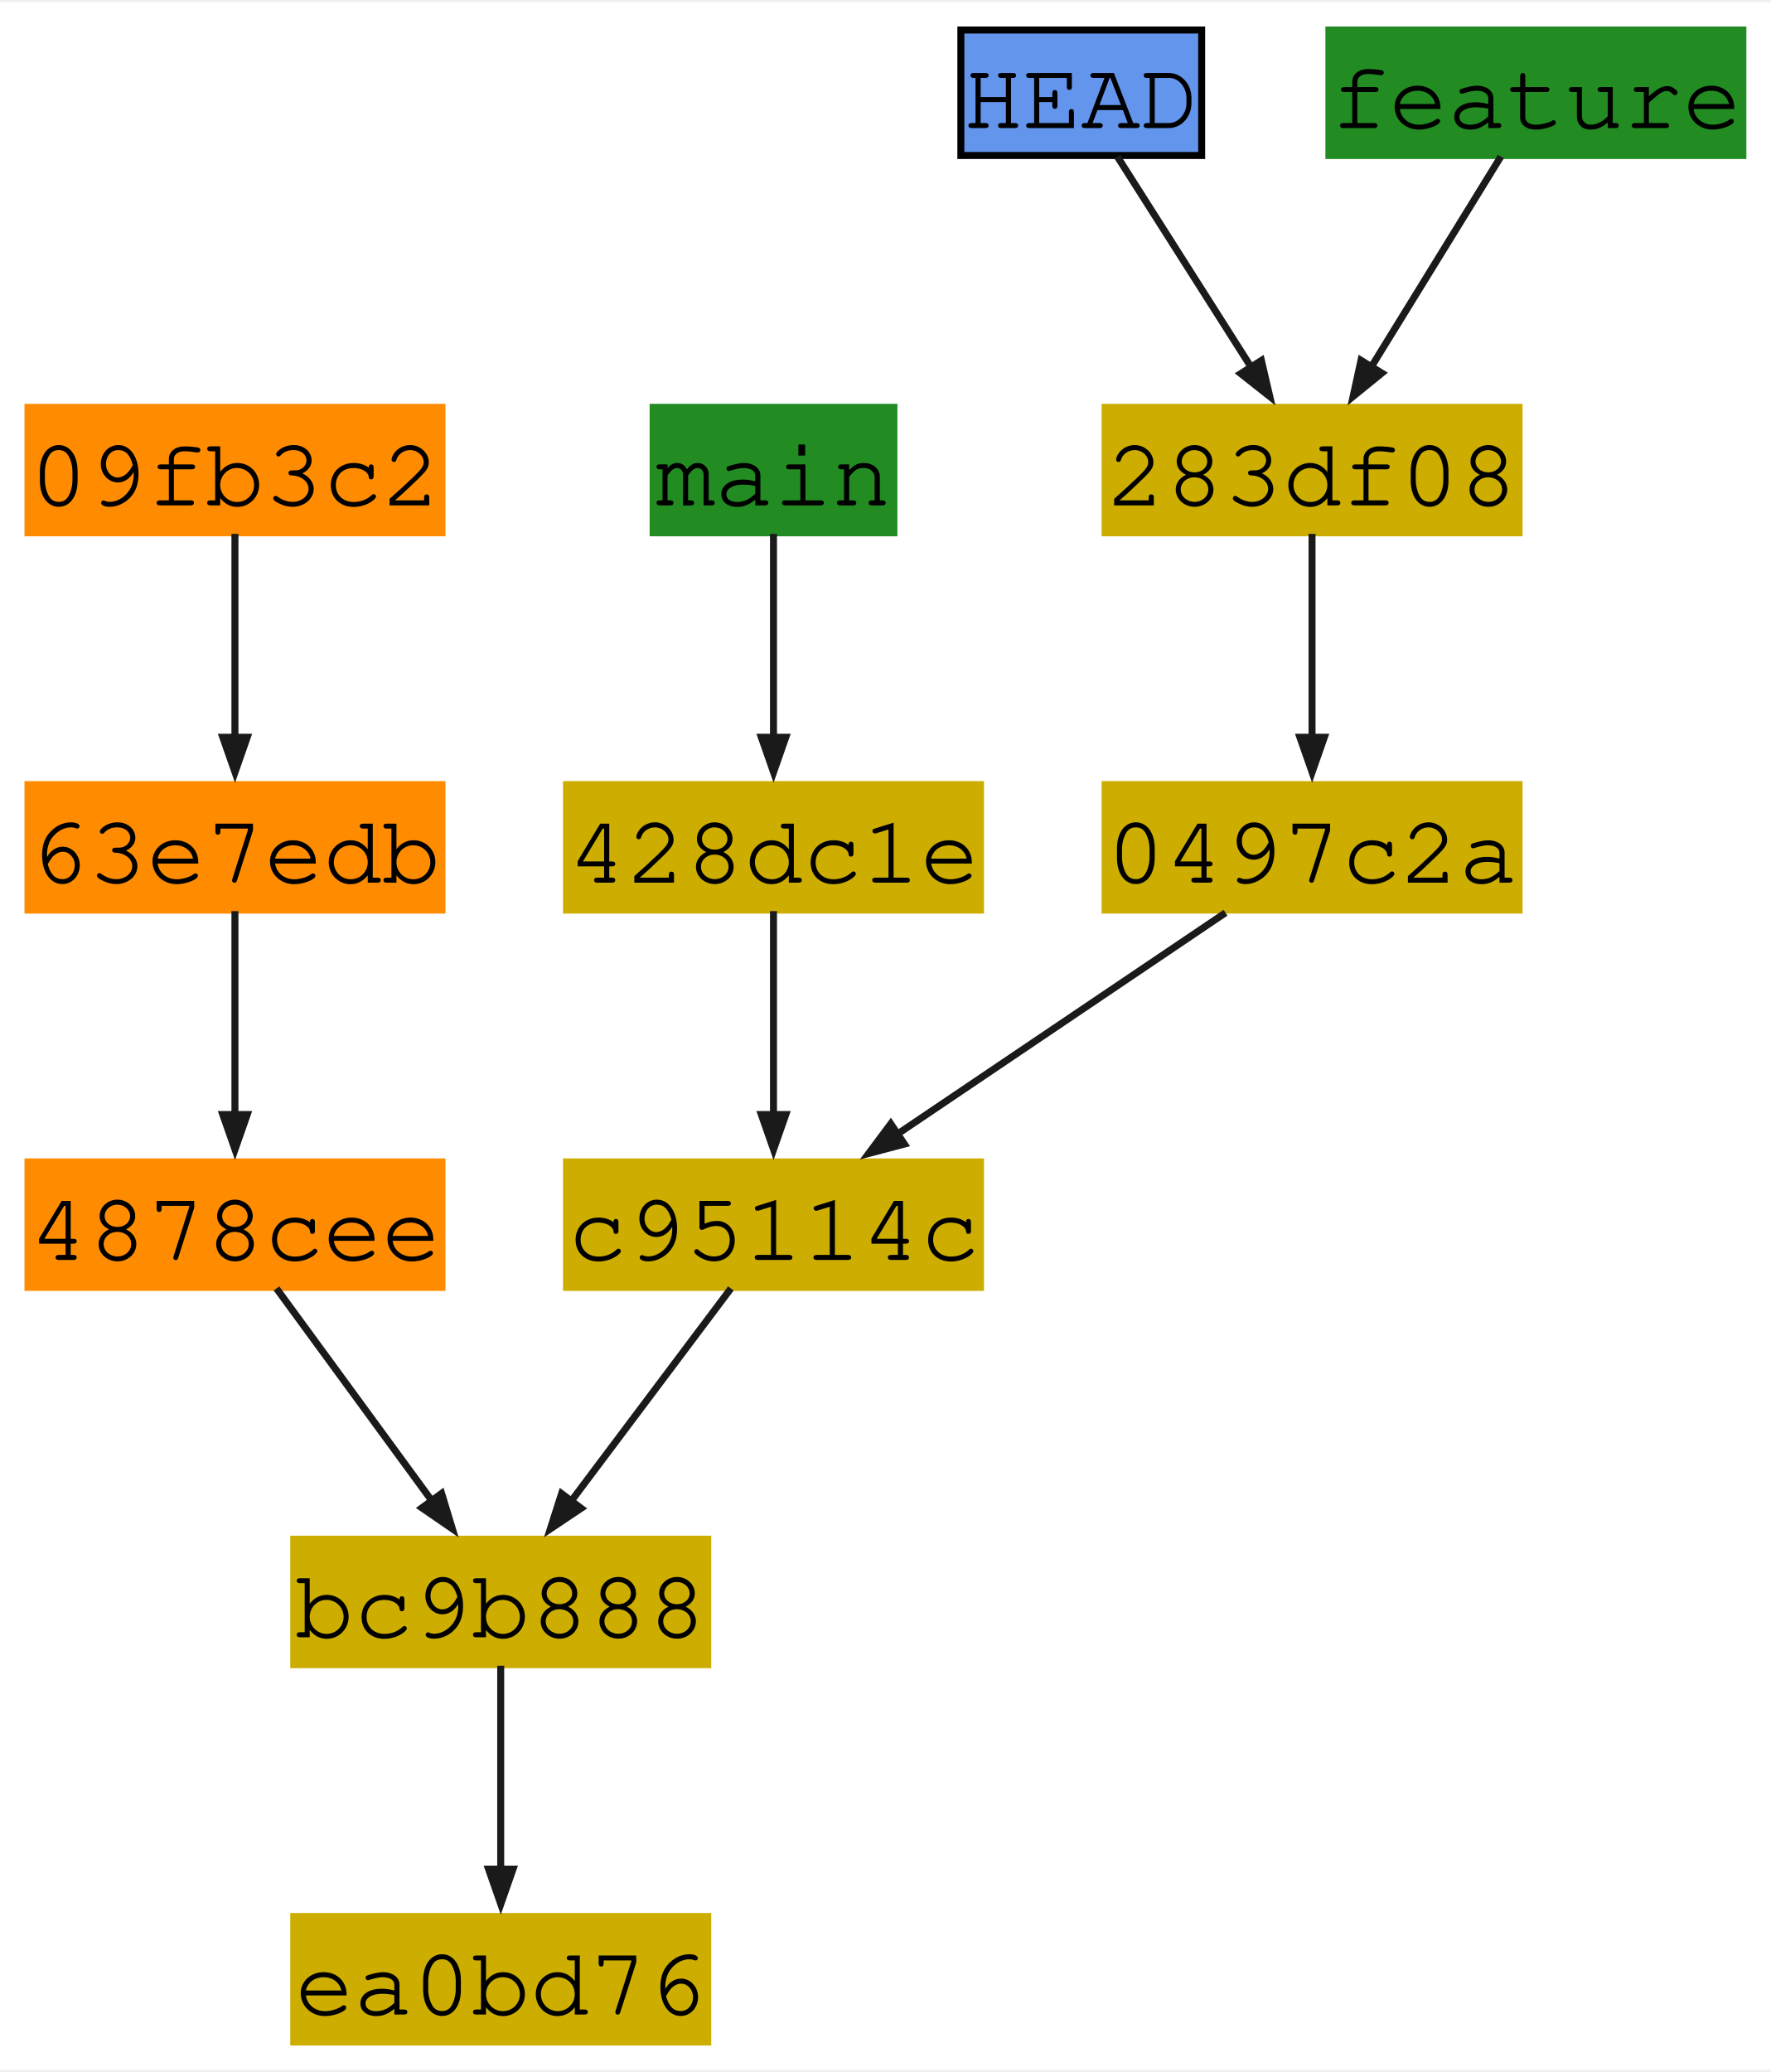
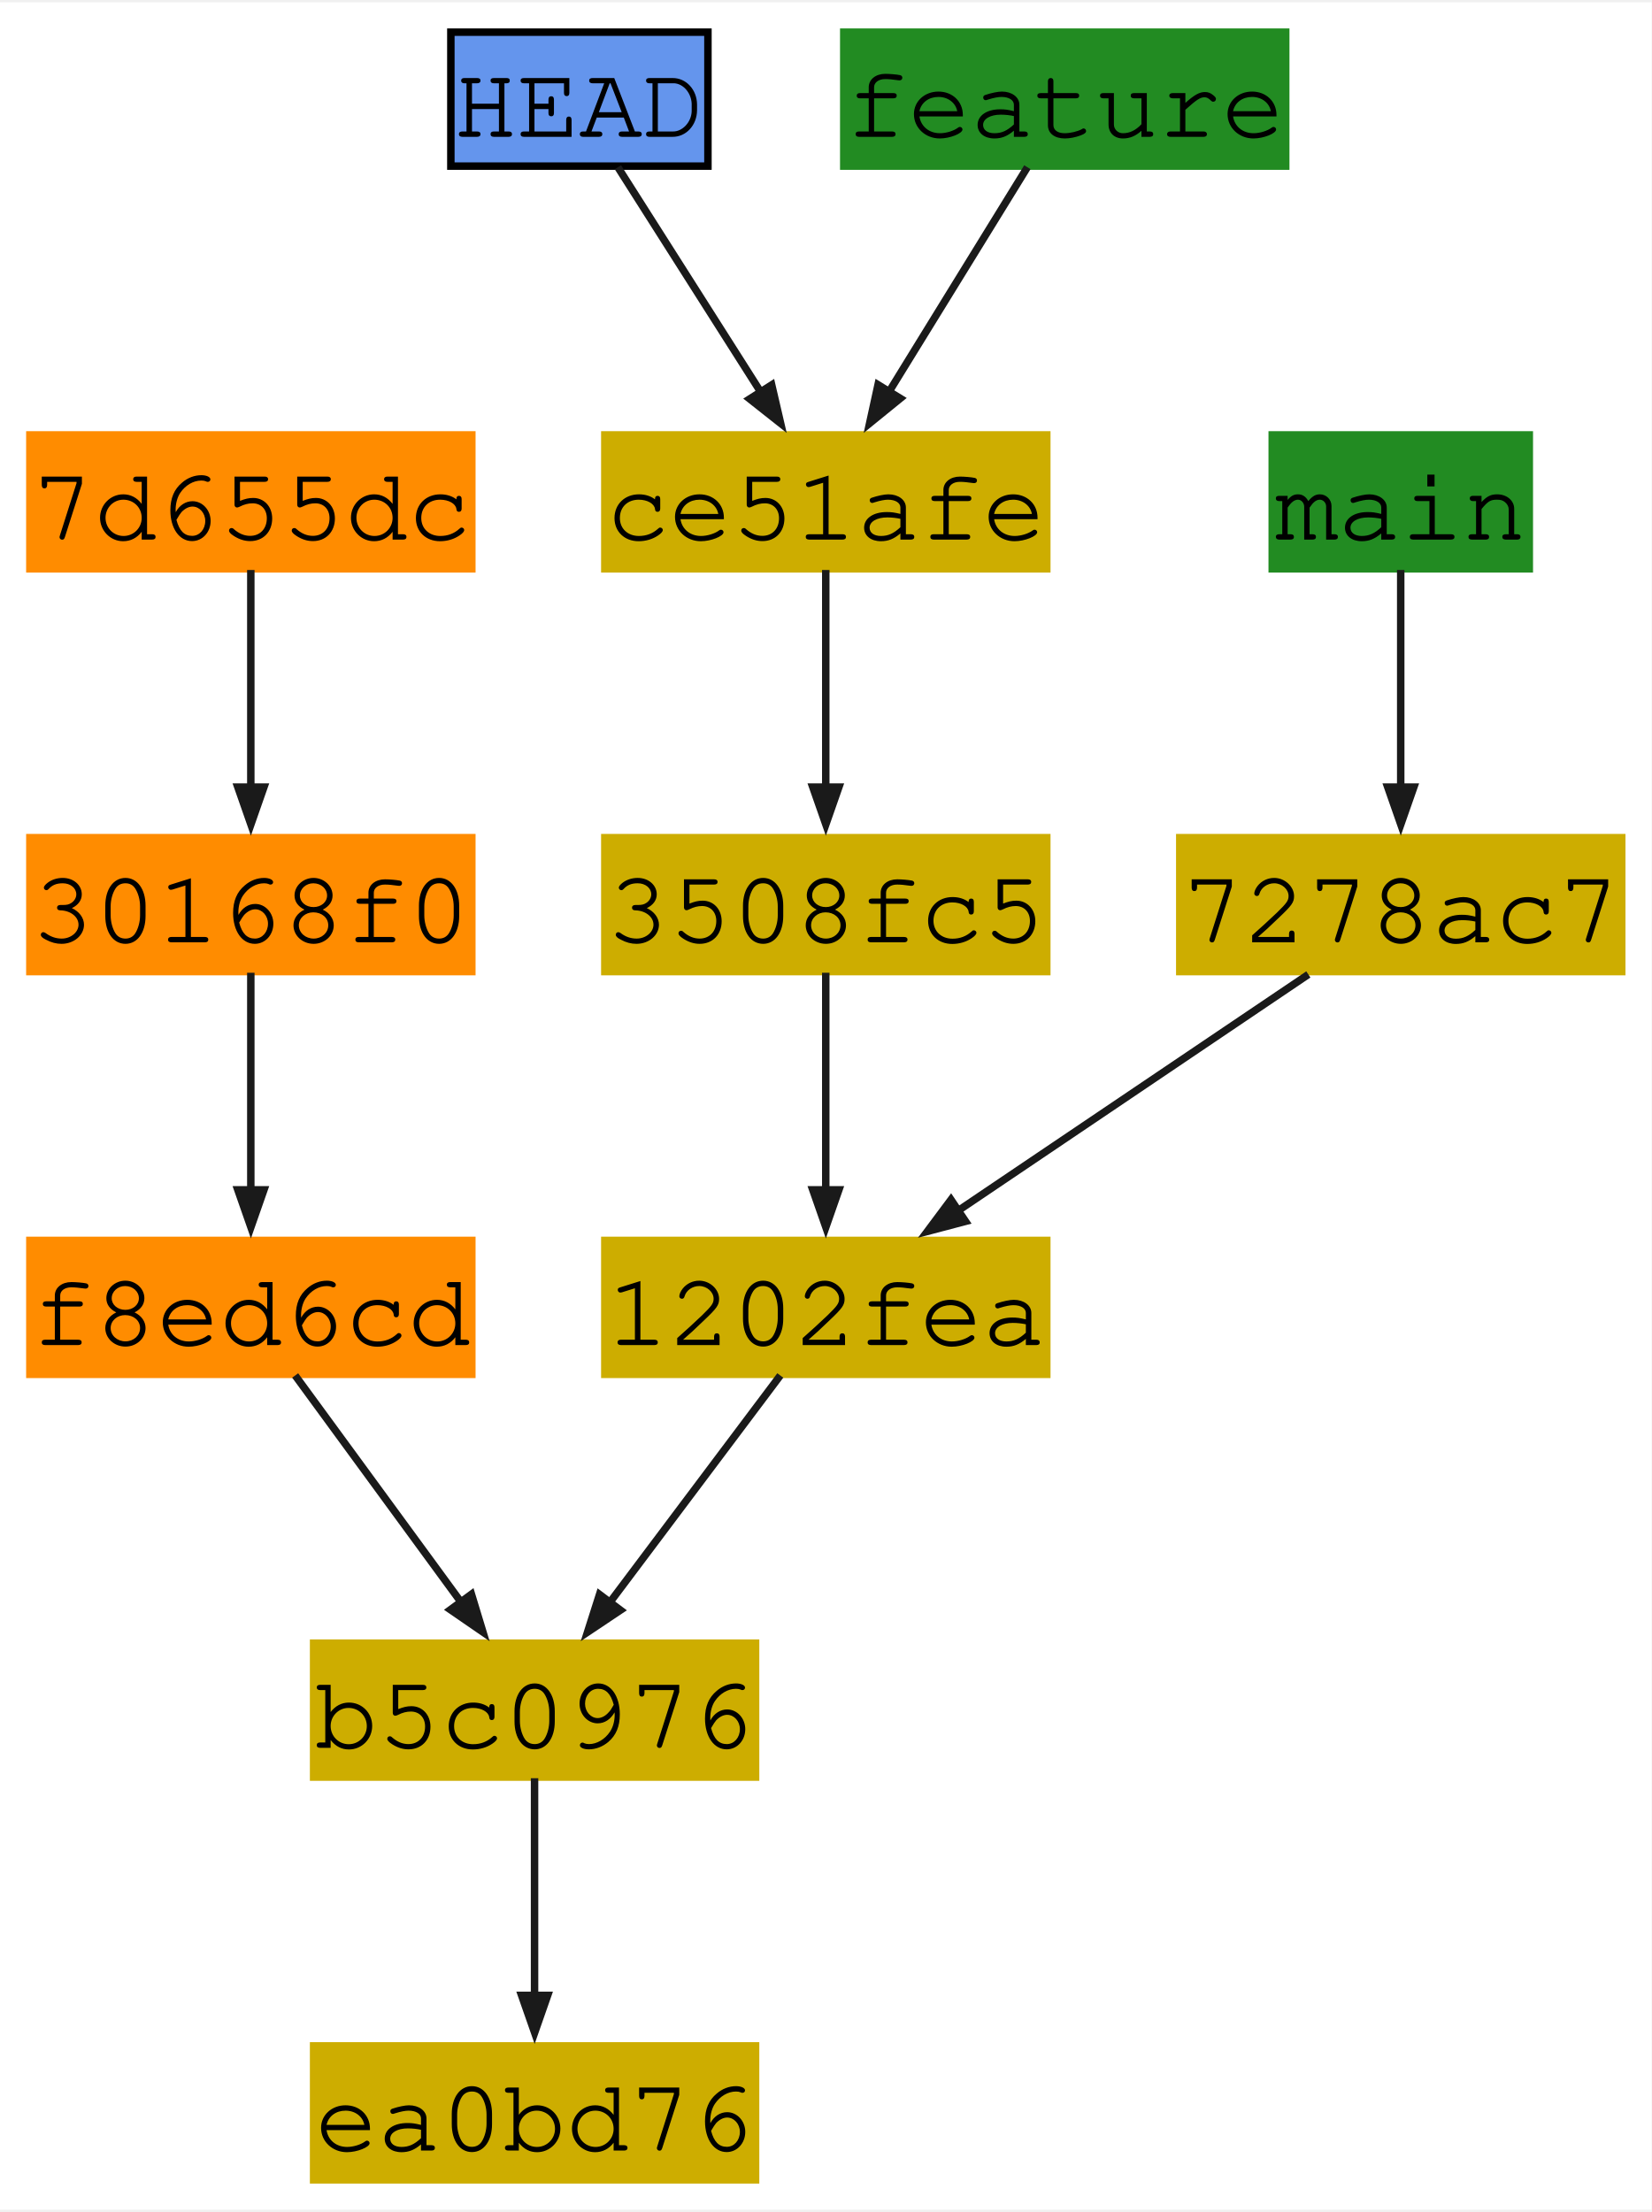
- <svg xmlns="http://www.w3.org/2000/svg" xmlns:xlink="http://www.w3.org/1999/xlink" width="253pt" height="296pt" viewBox="0.00 0.00 253.19 295.64">
+ <svg xmlns="http://www.w3.org/2000/svg" xmlns:xlink="http://www.w3.org/1999/xlink" width="221pt" height="296pt" viewBox="0.00 0.00 221.19 295.64">
  <g id="graph0" class="graph" transform="scale(1 1) rotate(0) translate(4 291.64)">
-     <polygon fill="white" stroke="none" points="-4,4 -4,-291.64 249.19,-291.64 249.19,4 -4,4" />
+     <polygon fill="white" stroke="none" points="-4,4 -4,-291.64 217.19,-291.64 217.19,4 -4,4" />
    <g id="node1" class="node">
      <g id="a_node1">
-         <a xlink:title="author: First Last &lt;first.last@mail.com&gt;&#10;Wed Jan 01 09:00:00 2025 +0100&#10;committer: Nom Prenom &lt;nom.prenom@mail.com&gt;&#10;Wed Jan 01 09:00:00 2025 +0100&#10;&#10;D">
-           <polygon fill="#cdad00" stroke="#cdad00" points="213.19,-179.76 154,-179.76 154,-161.82 213.19,-161.82 213.19,-179.76" />
-           <text text-anchor="middle" x="183.59" y="-165.74" font-family="Courier,monospace" font-size="14.00">0497c2a</text>
+         <a xlink:title="author: First Last &lt;first.last@mail.com&gt;&#10;Wed Jan 01 14:00:00 2025 +0100&#10;committer: Nom Prenom &lt;nom.prenom@mail.com&gt;&#10;Wed Jan 01 14:00:00 2025 +0100&#10;&#10;F">
+           <polygon fill="#cdad00" stroke="#cdad00" points="136.19,-125.82 77,-125.82 77,-107.88 136.19,-107.88 136.19,-125.82" />
+           <text text-anchor="middle" x="106.59" y="-111.8" font-family="Courier,monospace" font-size="14.00">1202fea</text>
        </a>
      </g>
    </g>
-     <g id="node9" class="node">
-       <g id="a_node9">
-         <a xlink:title="author: First Last &lt;first.last@mail.com&gt;&#10;Wed Jan 01 09:00:00 2025 +0100&#10;committer: Nom Prenom &lt;nom.prenom@mail.com&gt;&#10;Wed Jan 01 09:00:00 2025 +0100&#10;&#10;F">
-           <polygon fill="#cdad00" stroke="#cdad00" points="136.19,-125.82 77,-125.82 77,-107.88 136.19,-107.88 136.19,-125.82" />
-           <text text-anchor="middle" x="106.59" y="-111.8" font-family="Courier,monospace" font-size="14.00">c95114c</text>
+     <g id="node7" class="node">
+       <g id="a_node7">
+         <a xlink:title="author: First Last &lt;first.last@mail.com&gt;&#10;Wed Jan 01 10:00:00 2025 +0100&#10;committer: Nom Prenom &lt;nom.prenom@mail.com&gt;&#10;Wed Jan 01 10:00:00 2025 +0100&#10;&#10;B">
+           <polygon fill="#cdad00" stroke="#cdad00" points="97.19,-71.88 38,-71.88 38,-53.94 97.19,-53.94 97.19,-71.88" />
+           <text text-anchor="middle" x="67.59" y="-57.86" font-family="Courier,monospace" font-size="14.00">b5c0976</text>
        </a>
      </g>
    </g>
    <g id="edge1" class="edge">
-       <path fill="none" stroke="#1a1a1a" d="M171.22,-161.44C158.54,-152.89 138.69,-139.5 124.33,-129.81" />
-       <polygon fill="#1a1a1a" stroke="#1a1a1a" points="125.31,-128.37 120.19,-127.02 123.36,-131.27 125.31,-128.37" />
+       <path fill="none" stroke="#1a1a1a" d="M100.5,-107.73C94.36,-99.55 84.77,-86.78 77.52,-77.13" />
+       <polygon fill="#1a1a1a" stroke="#1a1a1a" points="79.09,-76.3 74.68,-73.35 76.29,-78.4 79.09,-76.3" />
    </g>
    <g id="node2" class="node">
      <g id="a_node2">
-         <a xlink:title="author: First Last &lt;first.last@mail.com&gt;&#10;Wed Jan 01 09:00:00 2025 +0100&#10;committer: Nom Prenom &lt;nom.prenom@mail.com&gt;&#10;Wed Jan 01 09:00:00 2025 +0100&#10;&#10;E">
-           <polygon fill="darkorange" stroke="darkorange" points="59.19,-233.7 0,-233.7 0,-215.76 59.19,-215.76 59.19,-233.7" />
-           <text text-anchor="middle" x="29.59" y="-219.68" font-family="Courier,monospace" font-size="14.00">09fb3c2</text>
+         <a xlink:title="author: First Last &lt;first.last@mail.com&gt;&#10;Wed Jan 01 12:00:00 2025 +0100&#10;committer: Nom Prenom &lt;nom.prenom@mail.com&gt;&#10;Wed Jan 01 12:00:00 2025 +0100&#10;&#10;D">
+           <polygon fill="darkorange" stroke="darkorange" points="59.19,-179.76 0,-179.76 0,-161.82 59.19,-161.82 59.19,-179.76" />
+           <text text-anchor="middle" x="29.59" y="-165.74" font-family="Courier,monospace" font-size="14.00">30168f0</text>
        </a>
      </g>
    </g>
-     <g id="node6" class="node">
-       <g id="a_node6">
-         <a xlink:title="author: First Last &lt;first.last@mail.com&gt;&#10;Wed Jan 01 09:00:00 2025 +0100&#10;committer: Nom Prenom &lt;nom.prenom@mail.com&gt;&#10;Wed Jan 01 09:00:00 2025 +0100&#10;&#10;D">
-           <polygon fill="darkorange" stroke="darkorange" points="59.19,-179.76 0,-179.76 0,-161.82 59.19,-161.82 59.19,-179.76" />
-           <text text-anchor="middle" x="29.59" y="-165.74" font-family="Courier,monospace" font-size="14.00">63e7edb</text>
+     <g id="node10" class="node">
+       <g id="a_node10">
+         <a xlink:title="author: First Last &lt;first.last@mail.com&gt;&#10;Wed Jan 01 11:00:00 2025 +0100&#10;committer: Nom Prenom &lt;nom.prenom@mail.com&gt;&#10;Wed Jan 01 11:00:00 2025 +0100&#10;&#10;C">
+           <polygon fill="darkorange" stroke="darkorange" points="59.19,-125.82 0,-125.82 0,-107.88 59.19,-107.88 59.19,-125.82" />
+           <text text-anchor="middle" x="29.59" y="-111.8" font-family="Courier,monospace" font-size="14.00">f8ed6cd</text>
        </a>
      </g>
    </g>
    <g id="edge2" class="edge">
-       <path fill="none" stroke="#1a1a1a" d="M29.59,-215.61C29.59,-207.81 29.59,-195.83 29.59,-186.37" />
-       <polygon fill="#1a1a1a" stroke="#1a1a1a" points="31.35,-186.53 29.6,-181.53 27.85,-186.53 31.35,-186.53" />
+       <path fill="none" stroke="#1a1a1a" d="M29.59,-161.67C29.59,-153.87 29.59,-141.89 29.59,-132.43" />
+       <polygon fill="#1a1a1a" stroke="#1a1a1a" points="31.35,-132.59 29.6,-127.59 27.85,-132.59 31.35,-132.59" />
    </g>
    <g id="node3" class="node">
      <g id="a_node3">
-         <a xlink:title="author: First Last &lt;first.last@mail.com&gt;&#10;Wed Jan 01 09:00:00 2025 +0100&#10;committer: Nom Prenom &lt;nom.prenom@mail.com&gt;&#10;Wed Jan 01 09:00:00 2025 +0100&#10;&#10;E">
-           <polygon fill="#cdad00" stroke="#cdad00" points="213.19,-233.7 154,-233.7 154,-215.76 213.19,-215.76 213.19,-233.7" />
-           <text text-anchor="middle" x="183.59" y="-219.68" font-family="Courier,monospace" font-size="14.00">283df08</text>
+         <a xlink:title="author: First Last &lt;first.last@mail.com&gt;&#10;Wed Jan 01 12:00:00 2025 +0100&#10;committer: Nom Prenom &lt;nom.prenom@mail.com&gt;&#10;Wed Jan 01 16:00:00 2025 +0100&#10;&#10;D">
+           <polygon fill="#cdad00" stroke="#cdad00" points="136.19,-179.76 77,-179.76 77,-161.82 136.19,-161.82 136.19,-179.76" />
+           <text text-anchor="middle" x="106.59" y="-165.74" font-family="Courier,monospace" font-size="14.00">3508fc5</text>
        </a>
      </g>
    </g>
    <g id="edge3" class="edge">
-       <path fill="none" stroke="#1a1a1a" d="M183.59,-215.61C183.59,-207.81 183.59,-195.83 183.59,-186.37" />
-       <polygon fill="#1a1a1a" stroke="#1a1a1a" points="185.35,-186.53 183.6,-181.53 181.85,-186.53 185.35,-186.53" />
+       <path fill="none" stroke="#1a1a1a" d="M106.59,-161.67C106.59,-153.87 106.59,-141.89 106.59,-132.43" />
+       <polygon fill="#1a1a1a" stroke="#1a1a1a" points="108.35,-132.59 106.6,-127.59 104.85,-132.59 108.35,-132.59" />
    </g>
    <g id="node4" class="node">
      <g id="a_node4">
-         <a xlink:title="author: First Last &lt;first.last@mail.com&gt;&#10;Wed Jan 01 09:00:00 2025 +0100&#10;committer: Nom Prenom &lt;nom.prenom@mail.com&gt;&#10;Wed Jan 01 09:00:00 2025 +0100&#10;&#10;G">
-           <polygon fill="#cdad00" stroke="#cdad00" points="136.19,-179.76 77,-179.76 77,-161.82 136.19,-161.82 136.19,-179.76" />
-           <text text-anchor="middle" x="106.59" y="-165.74" font-family="Courier,monospace" font-size="14.00">428dc1e</text>
+         <a xlink:title="author: First Last &lt;first.last@mail.com&gt;&#10;Wed Jan 01 15:00:00 2025 +0100&#10;committer: Nom Prenom &lt;nom.prenom@mail.com&gt;&#10;Wed Jan 01 15:00:00 2025 +0100&#10;&#10;G">
+           <polygon fill="#cdad00" stroke="#cdad00" points="213.19,-179.76 154,-179.76 154,-161.82 213.19,-161.82 213.19,-179.76" />
+           <text text-anchor="middle" x="183.59" y="-165.74" font-family="Courier,monospace" font-size="14.00">7278ac7</text>
        </a>
      </g>
    </g>
    <g id="edge4" class="edge">
-       <path fill="none" stroke="#1a1a1a" d="M106.59,-161.67C106.59,-153.87 106.59,-141.89 106.59,-132.43" />
-       <polygon fill="#1a1a1a" stroke="#1a1a1a" points="108.35,-132.59 106.6,-127.59 104.85,-132.59 108.35,-132.59" />
+       <path fill="none" stroke="#1a1a1a" d="M171.22,-161.44C158.54,-152.89 138.69,-139.5 124.33,-129.81" />
+       <polygon fill="#1a1a1a" stroke="#1a1a1a" points="125.31,-128.37 120.19,-127.02 123.36,-131.27 125.31,-128.37" />
    </g>
    <g id="node5" class="node">
      <g id="a_node5">
-         <a xlink:title="author: First Last &lt;first.last@mail.com&gt;&#10;Wed Jan 01 09:00:00 2025 +0100&#10;committer: Nom Prenom &lt;nom.prenom@mail.com&gt;&#10;Wed Jan 01 09:00:00 2025 +0100&#10;&#10;C">
-           <polygon fill="darkorange" stroke="darkorange" points="59.19,-125.82 0,-125.82 0,-107.88 59.19,-107.88 59.19,-125.82" />
-           <text text-anchor="middle" x="29.59" y="-111.8" font-family="Courier,monospace" font-size="14.00">4878cee</text>
+         <a xlink:title="author: First Last &lt;first.last@mail.com&gt;&#10;Wed Jan 01 13:00:00 2025 +0100&#10;committer: Nom Prenom &lt;nom.prenom@mail.com&gt;&#10;Wed Jan 01 13:00:00 2025 +0100&#10;&#10;E">
+           <polygon fill="darkorange" stroke="darkorange" points="59.19,-233.7 0,-233.7 0,-215.76 59.19,-215.76 59.19,-233.7" />
+           <text text-anchor="middle" x="29.59" y="-219.68" font-family="Courier,monospace" font-size="14.00">7d655dc</text>
+         </a>
+       </g>
+     </g>
+     <g id="edge5" class="edge">
+       <path fill="none" stroke="#1a1a1a" d="M29.59,-215.61C29.59,-207.81 29.59,-195.83 29.59,-186.37" />
+       <polygon fill="#1a1a1a" stroke="#1a1a1a" points="31.35,-186.53 29.6,-181.53 27.85,-186.53 31.35,-186.53" />
+     </g>
+     <g id="node6" class="node">
+       <g id="a_node6">
+         <a xlink:title="ce51afe6bafe6f1d9573b6426f2edaacaf9c9bd3">
+           <polygon fill="cornflowerblue" stroke="black" points="90.81,-287.64 56.38,-287.64 56.38,-269.7 90.81,-269.7 90.81,-287.64" />
+           <text text-anchor="middle" x="73.59" y="-273.62" font-family="Courier,monospace" font-size="14.00">HEAD</text>
        </a>
      </g>
    </g>
    <g id="node8" class="node">
      <g id="a_node8">
-         <a xlink:title="author: First Last &lt;first.last@mail.com&gt;&#10;Wed Jan 01 09:00:00 2025 +0100&#10;committer: Nom Prenom &lt;nom.prenom@mail.com&gt;&#10;Wed Jan 01 09:00:00 2025 +0100&#10;&#10;B">
-           <polygon fill="#cdad00" stroke="#cdad00" points="97.19,-71.88 38,-71.88 38,-53.94 97.19,-53.94 97.19,-71.88" />
-           <text text-anchor="middle" x="67.59" y="-57.86" font-family="Courier,monospace" font-size="14.00">bc9b888</text>
+         <a xlink:title="author: First Last &lt;first.last@mail.com&gt;&#10;Wed Jan 01 13:00:00 2025 +0100&#10;committer: Nom Prenom &lt;nom.prenom@mail.com&gt;&#10;Wed Jan 01 16:00:00 2025 +0100&#10;&#10;E">
+           <polygon fill="#cdad00" stroke="#cdad00" points="136.19,-233.7 77,-233.7 77,-215.76 136.19,-215.76 136.19,-233.7" />
+           <text text-anchor="middle" x="106.59" y="-219.68" font-family="Courier,monospace" font-size="14.00">ce51afe</text>
        </a>
      </g>
    </g>
-     <g id="edge5" class="edge">
-       <path fill="none" stroke="#1a1a1a" d="M35.53,-107.73C41.52,-99.55 50.86,-86.78 57.92,-77.13" />
-       <polygon fill="#1a1a1a" stroke="#1a1a1a" points="59.14,-78.43 60.68,-73.36 56.32,-76.36 59.14,-78.43" />
+     <g id="edge6" class="edge">
+       <path fill="none" stroke="#1a1a1a" d="M78.75,-269.55C83.9,-261.45 91.92,-248.83 98.02,-239.22" />
+       <polygon fill="#1a1a1a" stroke="#1a1a1a" points="99.35,-240.4 100.55,-235.24 96.4,-238.52 99.35,-240.4" />
    </g>
-     <g id="edge6" class="edge">
-       <path fill="none" stroke="#1a1a1a" d="M29.59,-161.67C29.59,-153.87 29.59,-141.89 29.59,-132.43" />
-       <polygon fill="#1a1a1a" stroke="#1a1a1a" points="31.35,-132.59 29.6,-127.59 27.85,-132.59 31.35,-132.59" />
-     </g>
-     <g id="node7" class="node">
-       <g id="a_node7">
-         <a xlink:title="283df083a94d26f908a41712541d833677a5f214">
-           <polygon fill="cornflowerblue" stroke="black" points="167.81,-287.64 133.38,-287.64 133.38,-269.7 167.81,-269.7 167.81,-287.64" />
-           <text text-anchor="middle" x="150.59" y="-273.62" font-family="Courier,monospace" font-size="14.00">HEAD</text>
-         </a>
-       </g>
-     </g>
-     <g id="edge7" class="edge">
-       <path fill="none" stroke="#1a1a1a" d="M155.75,-269.55C160.9,-261.45 168.92,-248.83 175.02,-239.22" />
-       <polygon fill="#1a1a1a" stroke="#1a1a1a" points="176.35,-240.4 177.55,-235.24 173.4,-238.52 176.35,-240.4" />
-     </g>
-     <g id="node10" class="node">
-       <g id="a_node10">
+     <g id="node9" class="node">
+       <g id="a_node9">
        <a xlink:title="author: First Last &lt;first.last@mail.com&gt;&#10;Wed Jan 01 09:00:00 2025 +0100&#10;committer: Nom Prenom &lt;nom.prenom@mail.com&gt;&#10;Wed Jan 01 09:00:00 2025 +0100&#10;&#10;A">
          <polygon fill="#cdad00" stroke="#cdad00" points="97.19,-17.94 38,-17.94 38,0 97.19,0 97.19,-17.94" />
          <text text-anchor="middle" x="67.59" y="-3.92" font-family="Courier,monospace" font-size="14.00">ea0bd76</text>
        </a>
      </g>
    </g>
-     <g id="edge8" class="edge">
+     <g id="edge7" class="edge">
      <path fill="none" stroke="#1a1a1a" d="M67.59,-53.79C67.59,-45.99 67.59,-34.01 67.59,-24.55" />
      <polygon fill="#1a1a1a" stroke="#1a1a1a" points="69.35,-24.71 67.6,-19.71 65.85,-24.71 69.35,-24.71" />
    </g>
+     <g id="edge8" class="edge">
+       <path fill="none" stroke="#1a1a1a" d="M106.59,-215.61C106.59,-207.81 106.59,-195.83 106.59,-186.37" />
+       <polygon fill="#1a1a1a" stroke="#1a1a1a" points="108.35,-186.53 106.6,-181.53 104.85,-186.53 108.35,-186.53" />
+     </g>
    <g id="edge9" class="edge">
-       <path fill="none" stroke="#1a1a1a" d="M100.5,-107.73C94.36,-99.55 84.77,-86.78 77.52,-77.13" />
-       <polygon fill="#1a1a1a" stroke="#1a1a1a" points="79.09,-76.3 74.68,-73.35 76.29,-78.4 79.09,-76.3" />
+       <path fill="none" stroke="#1a1a1a" d="M35.53,-107.73C41.52,-99.55 50.86,-86.78 57.92,-77.13" />
+       <polygon fill="#1a1a1a" stroke="#1a1a1a" points="59.14,-78.43 60.68,-73.36 56.32,-76.36 59.14,-78.43" />
    </g>
    <g id="node11" class="node">
      <g id="a_node11">
        <a xlink:title="-&gt; None">
-           <polygon fill="forestgreen" stroke="forestgreen" points="245.19,-287.64 186,-287.64 186,-269.7 245.19,-269.7 245.19,-287.64" />
-           <text text-anchor="middle" x="215.59" y="-273.62" font-family="Courier,monospace" font-size="14.00">feature</text>
+           <polygon fill="forestgreen" stroke="forestgreen" points="168.19,-287.64 109,-287.64 109,-269.7 168.19,-269.7 168.19,-287.64" />
+           <text text-anchor="middle" x="138.59" y="-273.62" font-family="Courier,monospace" font-size="14.00">feature</text>
        </a>
      </g>
    </g>
    <g id="edge10" class="edge">
-       <path fill="none" stroke="#1a1a1a" d="M210.59,-269.55C205.65,-261.52 197.97,-249.07 192.07,-239.49" />
-       <polygon fill="#1a1a1a" stroke="#1a1a1a" points="193.57,-238.59 189.46,-235.25 190.59,-240.42 193.57,-238.59" />
+       <path fill="none" stroke="#1a1a1a" d="M133.59,-269.55C128.65,-261.52 120.97,-249.07 115.07,-239.49" />
+       <polygon fill="#1a1a1a" stroke="#1a1a1a" points="116.57,-238.59 112.46,-235.25 113.59,-240.42 116.57,-238.59" />
    </g>
    <g id="node12" class="node">
      <g id="a_node12">
        <a xlink:title="-&gt; None">
-           <polygon fill="forestgreen" stroke="forestgreen" points="123.81,-233.7 89.38,-233.7 89.38,-215.76 123.81,-215.76 123.81,-233.7" />
-           <text text-anchor="middle" x="106.59" y="-219.68" font-family="Courier,monospace" font-size="14.00">main</text>
+           <polygon fill="forestgreen" stroke="forestgreen" points="200.81,-233.7 166.38,-233.7 166.38,-215.76 200.81,-215.76 200.81,-233.7" />
+           <text text-anchor="middle" x="183.59" y="-219.68" font-family="Courier,monospace" font-size="14.00">main</text>
        </a>
      </g>
    </g>
    <g id="edge11" class="edge">
-       <path fill="none" stroke="#1a1a1a" d="M106.59,-215.61C106.59,-207.81 106.59,-195.83 106.59,-186.37" />
-       <polygon fill="#1a1a1a" stroke="#1a1a1a" points="108.35,-186.53 106.6,-181.53 104.85,-186.53 108.35,-186.53" />
+       <path fill="none" stroke="#1a1a1a" d="M183.59,-215.61C183.59,-207.81 183.59,-195.83 183.59,-186.37" />
+       <polygon fill="#1a1a1a" stroke="#1a1a1a" points="185.35,-186.53 183.6,-181.53 181.85,-186.53 185.35,-186.53" />
    </g>
  </g>
</svg>
